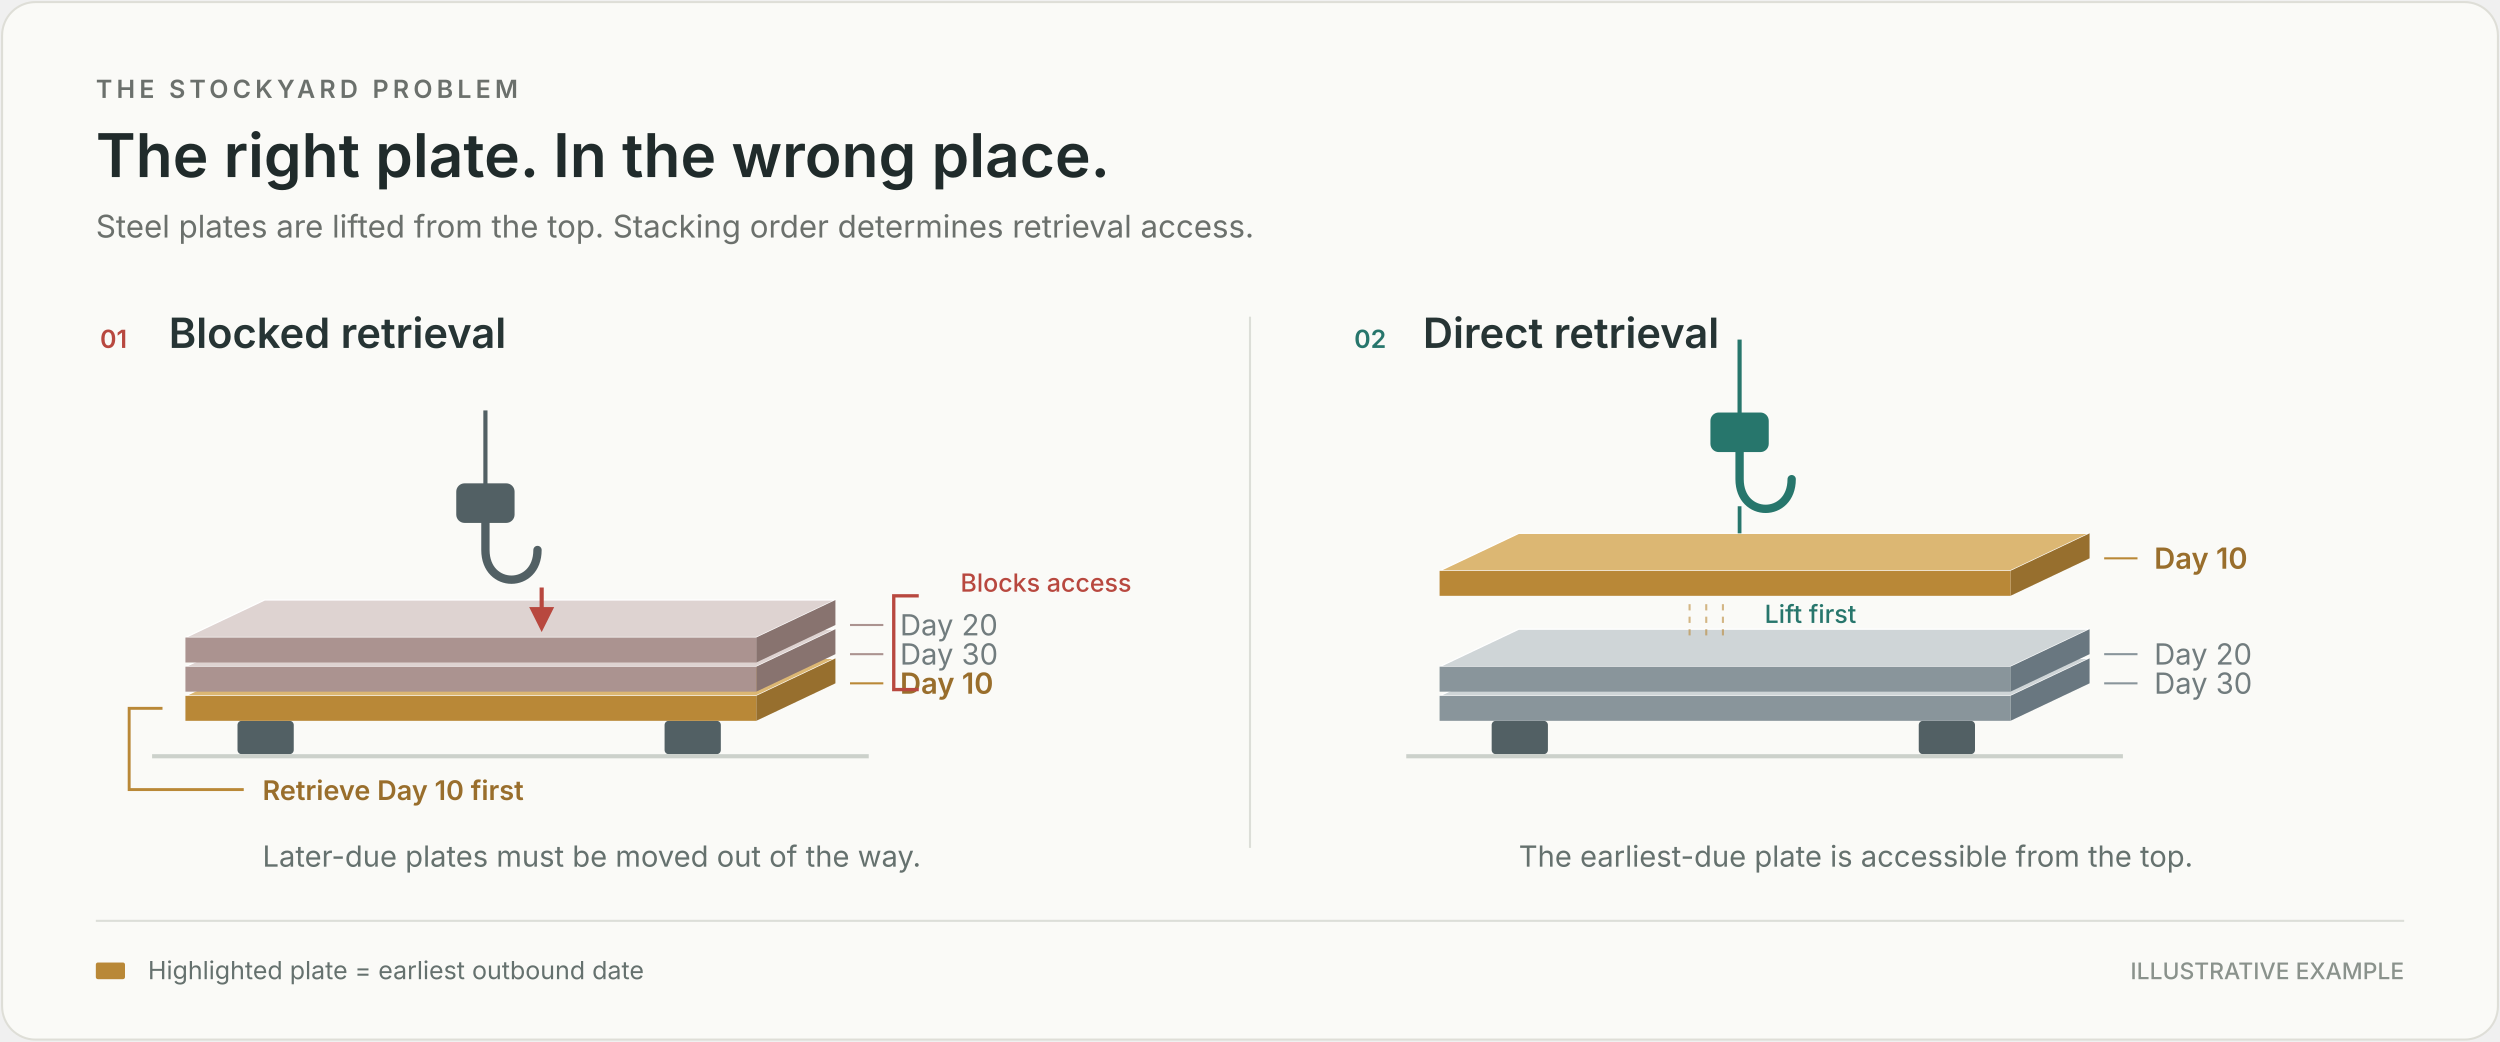
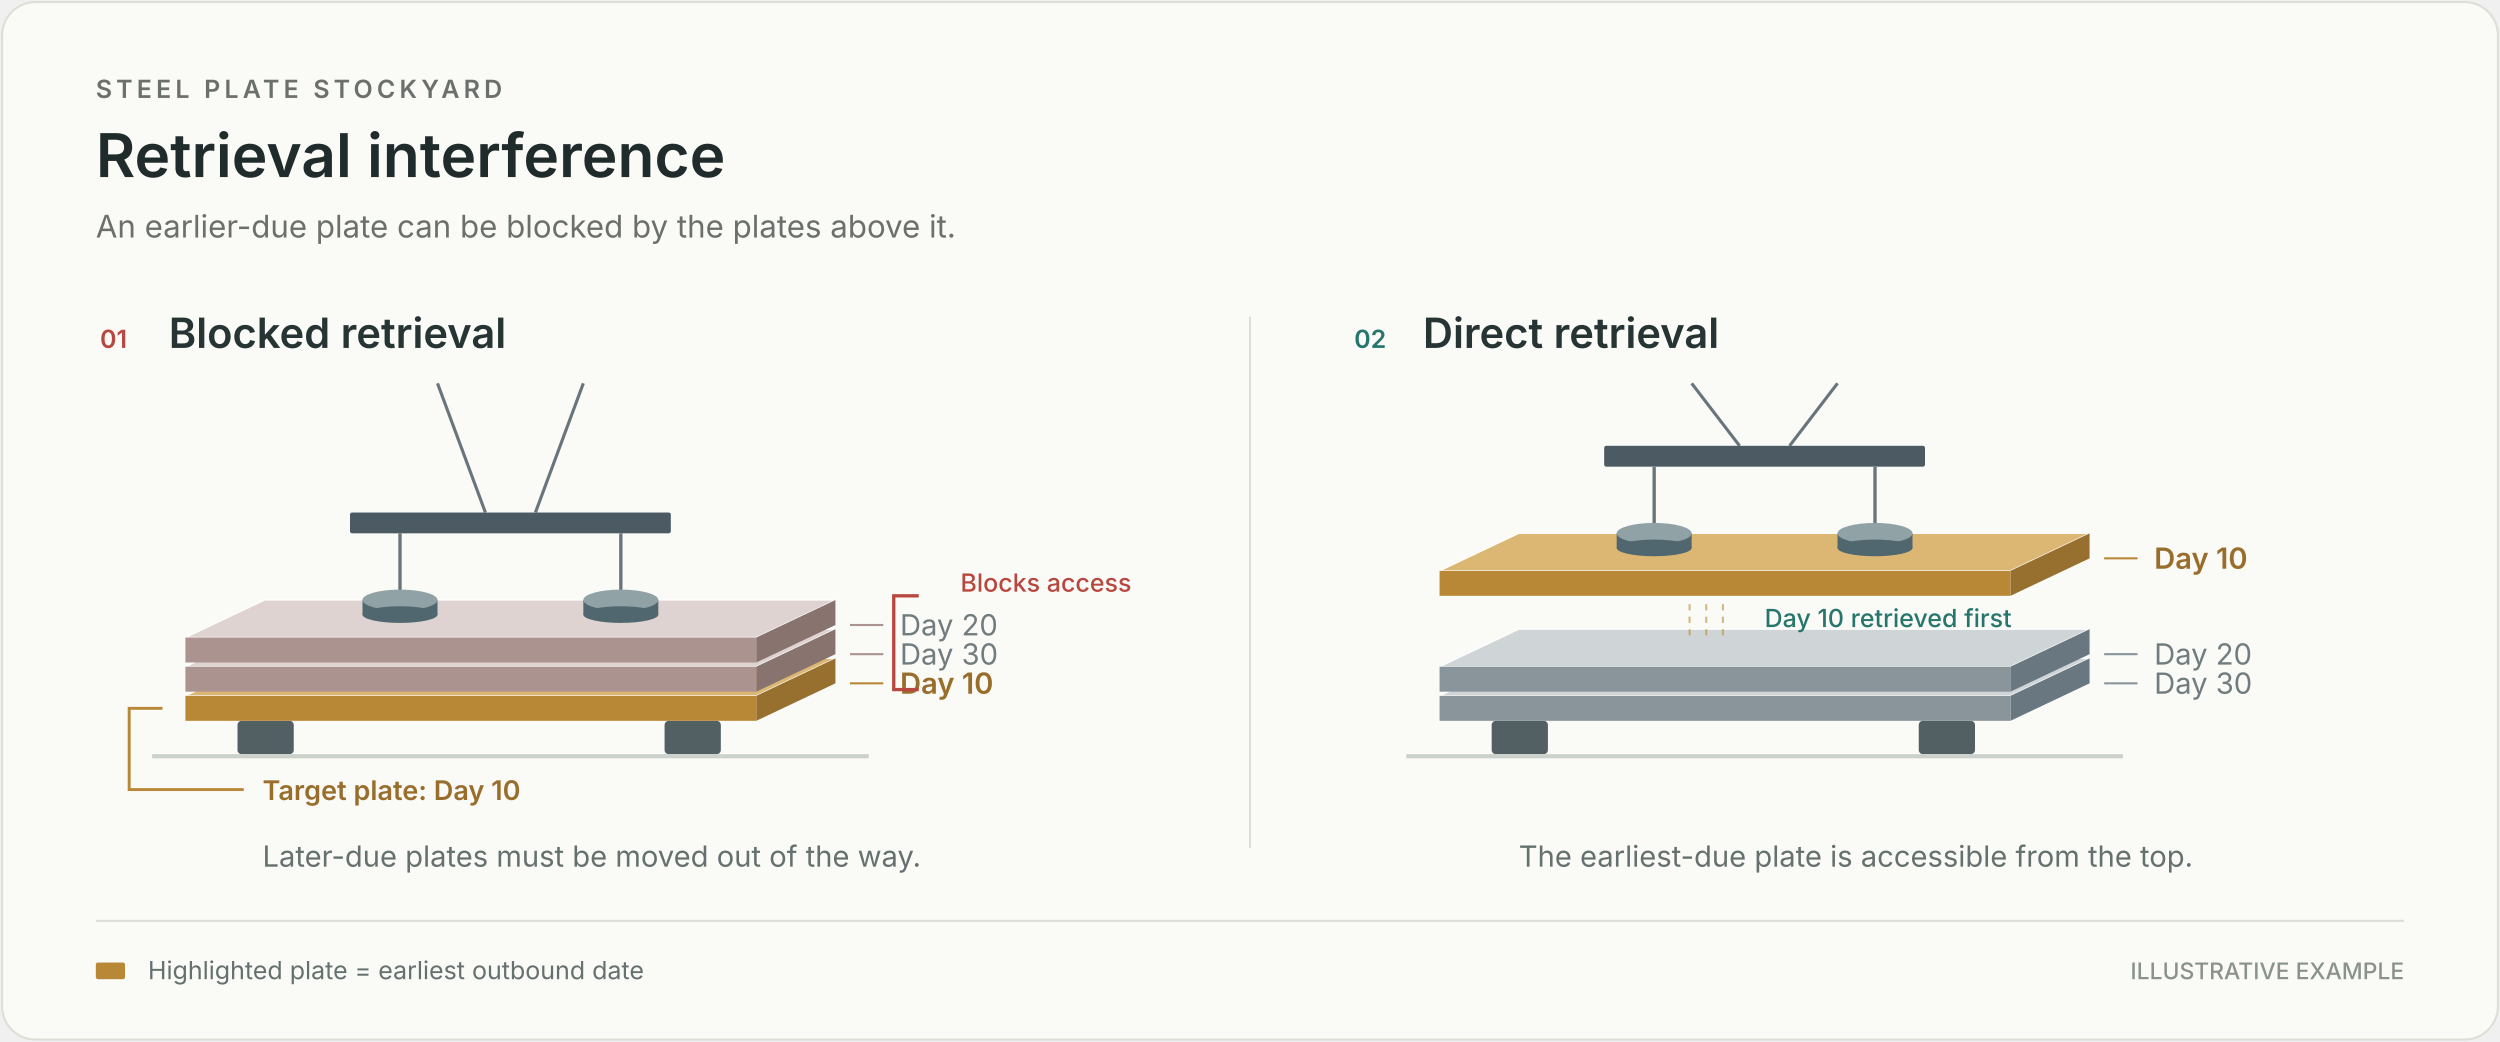
<svg xmlns="http://www.w3.org/2000/svg" width="1200" height="500" viewBox="0 0 1200 500" role="img" aria-labelledby="title desc">
  <defs>
    <marker id="arrow" viewBox="0 0 10 10" refX="8" refY="5" markerWidth="6" markerHeight="6" orient="auto">
      <path d="M0 0L10 5L0 10z" fill="#b8483f" />
    </marker>
  </defs>
  <rect x="1" y="1" width="1198" height="498" rx="16" fill="#fafaf7" stroke="#deded7" />
  <g font-family="Inter, Segoe UI, Arial, sans-serif">
-     <text x="46" y="47" font-size="12" letter-spacing="2" fill="#6b706c" font-weight="600">THE STOCKYARD PROBLEM</text>
-     <text x="46" y="85" font-size="29" fill="#202b2b" font-weight="600">The right plate. In the wrong place.</text>
-     <text x="46" y="114" font-size="15" fill="#6b706c">Steel plates are lifted from the top. Stacking order determines retrieval access.</text>
+     <text x="46" y="47" font-size="12" letter-spacing="2" fill="#6b706c" font-weight="600">STEEL PLATE STOCKYARD</text>
+     <text x="46" y="85" font-size="29" fill="#202b2b" font-weight="600">Retrieval interference</text>
+     <text x="46" y="114" font-size="15" fill="#6b706c">An earlier-due plate can be blocked by the plates above it.</text>
    <line x1="600" y1="152" x2="600" y2="407" stroke="#dcded8" />
    <text x="48" y="167" fill="#b8483f" font-size="12" font-weight="600" text-anchor="start">01</text>
    <text x="81" y="167" fill="#263434" font-size="20" font-weight="600" text-anchor="start">Blocked retrieval</text>
    <text x="650" y="167" fill="#27766c" font-size="12" font-weight="600" text-anchor="start">02</text>
    <text x="683" y="167" fill="#263434" font-size="20" font-weight="600" text-anchor="start">Direct retrieval</text>
    <rect x="114" y="346" width="27" height="16" rx="2" fill="#526064" />
    <rect x="319" y="346" width="27" height="16" rx="2" fill="#526064" />
    <path d="M73 363H417" stroke="#ccd1cb" stroke-width="2" />
    <path d="M89 334l38 -18h274l-38 18z" fill="#dcb773" stroke="#ffffff" stroke-width=".6" />
    <path d="M363 334l38 -18v12l-38 18z" fill="#976f2e" />
    <path d="M89 334h274v12H89z" fill="#b98837" />
    <path d="M408 328h16" stroke="#b98837" />
    <text x="432" y="333" fill="#996e2c" font-size="14" font-weight="600" text-anchor="start">Day 10</text>
    <path d="M89 320l38 -18h274l-38 18z" fill="#ded3d1" stroke="#ffffff" stroke-width=".6" />
    <path d="M363 320l38 -18v12l-38 18z" fill="#88736f" />
    <path d="M89 320h274v12H89z" fill="#ab9390" />
    <path d="M408 314h16" stroke="#ab9390" />
    <text x="432" y="319" fill="#717c7e" font-size="14" font-weight="400" text-anchor="start">Day 30</text>
    <path d="M89 306l38 -18h274l-38 18z" fill="#ded3d1" stroke="#ffffff" stroke-width=".6" />
    <path d="M363 306l38 -18v12l-38 18z" fill="#88736f" />
    <path d="M89 306h274v12H89z" fill="#ab9390" />
    <path d="M408 300h16" stroke="#ab9390" />
    <text x="432" y="305" fill="#717c7e" font-size="14" font-weight="400" text-anchor="start">Day 20</text>
-     <path d="M233 197v42" fill="none" stroke="#526064" stroke-width="2" />
-     <rect x="219" y="232" width="28" height="19" rx="4" fill="#526064" />
-     <path d="M233 251v13c0 19 25 19 25 0" fill="none" stroke="#526064" stroke-width="4" stroke-linecap="round" />
-     <path d="M260 282V301" stroke="#b8483f" stroke-width="2" marker-end="url(#arrow)" />
+     <path d="M210 184L233 246M280 184L257 246" fill="none" stroke="#68757b" stroke-width="1.5" />
+     <rect x="168" y="246" width="154" height="10" rx="1" fill="#4c5b63" />
+     <path d="M192 256V284" stroke="#68757b" stroke-width="1.6" />
+     <rect x="174" y="288" width="36" height="7" fill="#50676f" />
+     <ellipse cx="192" cy="288" rx="18" ry="5" fill="#91a2a6" />
+     <ellipse cx="192" cy="295" rx="18" ry="4" fill="#50676f" />
+     <path d="M298 256V284" stroke="#68757b" stroke-width="1.6" />
+     <rect x="280" y="288" width="36" height="7" fill="#50676f" />
+     <ellipse cx="298" cy="288" rx="18" ry="5" fill="#91a2a6" />
+     <ellipse cx="298" cy="295" rx="18" ry="4" fill="#50676f" />
    <path d="M441 286h-12v45h12" fill="none" stroke="#b8483f" stroke-width="1.6" />
    <text x="461" y="284" fill="#b8483f" font-size="12" font-weight="500" text-anchor="start">Blocks access</text>
    <path d="M78 340h-16v39h55" fill="none" stroke="#b98837" stroke-width="1.4" />
-     <text x="126" y="384" fill="#996e2c" font-size="13" font-weight="600" text-anchor="start">Retrieve Day 10 first</text>
+     <text x="126" y="384" fill="#996e2c" font-size="13" font-weight="600" text-anchor="start">Target plate: Day 10</text>
    <rect x="716" y="346" width="27" height="16" rx="2" fill="#526064" />
    <rect x="921" y="346" width="27" height="16" rx="2" fill="#526064" />
    <path d="M675 363H1019" stroke="#ccd1cb" stroke-width="2" />
    <path d="M691 334l38 -18h274l-38 18z" fill="#cfd5d7" stroke="#ffffff" stroke-width=".6" />
    <path d="M965 334l38 -18v12l-38 18z" fill="#697780" />
    <path d="M691 334h274v12H691z" fill="#89959b" />
    <path d="M1010 328h16" stroke="#89959b" />
    <text x="1034" y="333" fill="#717c7e" font-size="14" font-weight="400" text-anchor="start">Day 30</text>
    <path d="M691 320l38 -18h274l-38 18z" fill="#cfd5d7" stroke="#ffffff" stroke-width=".6" />
    <path d="M965 320l38 -18v12l-38 18z" fill="#697780" />
    <path d="M691 320h274v12H691z" fill="#89959b" />
    <path d="M1010 314h16" stroke="#89959b" />
    <text x="1034" y="319" fill="#717c7e" font-size="14" font-weight="400" text-anchor="start">Day 20</text>
    <path d="M691 274l38 -18h274l-38 18z" fill="#dcb773" stroke="#ffffff" stroke-width=".6" />
    <path d="M965 274l38 -18v12l-38 18z" fill="#976f2e" />
    <path d="M691 274h274v12H691z" fill="#b98837" />
    <path d="M1010 268h16" stroke="#b98837" />
    <text x="1034" y="273" fill="#996e2c" font-size="14" font-weight="600" text-anchor="start">Day 10</text>
-     <path d="M835 163v42" fill="none" stroke="#27766c" stroke-width="2" />
-     <rect x="821" y="198" width="28" height="19" rx="4" fill="#27766c" />
-     <path d="M835 217v13c0 19 25 19 25 0" fill="none" stroke="#27766c" stroke-width="4" stroke-linecap="round" />
-     <path d="M835 243V256" stroke="#27766c" stroke-width="1.8" />
+     <path d="M812 184L835 214M882 184L859 214" fill="none" stroke="#68757b" stroke-width="1.5" />
+     <rect x="770" y="214" width="154" height="10" rx="1" fill="#4c5b63" />
+     <path d="M794 224V252" stroke="#68757b" stroke-width="1.6" />
+     <rect x="776" y="256" width="36" height="7" fill="#50676f" />
+     <ellipse cx="794" cy="256" rx="18" ry="5" fill="#91a2a6" />
+     <ellipse cx="794" cy="263" rx="18" ry="4" fill="#50676f" />
+     <path d="M900 224V252" stroke="#68757b" stroke-width="1.6" />
+     <rect x="882" y="256" width="36" height="7" fill="#50676f" />
+     <ellipse cx="900" cy="256" rx="18" ry="5" fill="#91a2a6" />
+     <ellipse cx="900" cy="263" rx="18" ry="4" fill="#50676f" />
    <path d="M811 290V307M819 290V307M827 290V307" stroke="#b98837" stroke-width="1" stroke-dasharray="3 3" opacity=".6" />
-     <text x="847" y="299" fill="#27766c" font-size="12" font-weight="500" text-anchor="start">Lift first</text>
+     <text x="847" y="301" fill="#27766c" font-size="12" font-weight="500" text-anchor="start">Day 10 retrieved first</text>
    <text x="126" y="416" fill="#65716e" font-size="14" font-weight="400" text-anchor="start">Later-due plates must be moved out of the way.</text>
    <text x="729" y="416" fill="#65716e" font-size="14" font-weight="400" text-anchor="start">The earliest-due plate is accessible from the top.</text>
    <line x1="46" y1="442" x2="1154" y2="442" stroke="#dcded8" />
    <rect x="46" y="462" width="14" height="8" rx="1" fill="#b98837" />
    <text x="71" y="470" fill="#65716e" font-size="12" font-weight="400" text-anchor="start">Highlighted plate = earliest outbound date</text>
    <text x="1154" y="470" fill="#8a928c" font-size="11" font-weight="500" text-anchor="end">ILLUSTRATIVE EXAMPLE</text>
  </g>
</svg>
